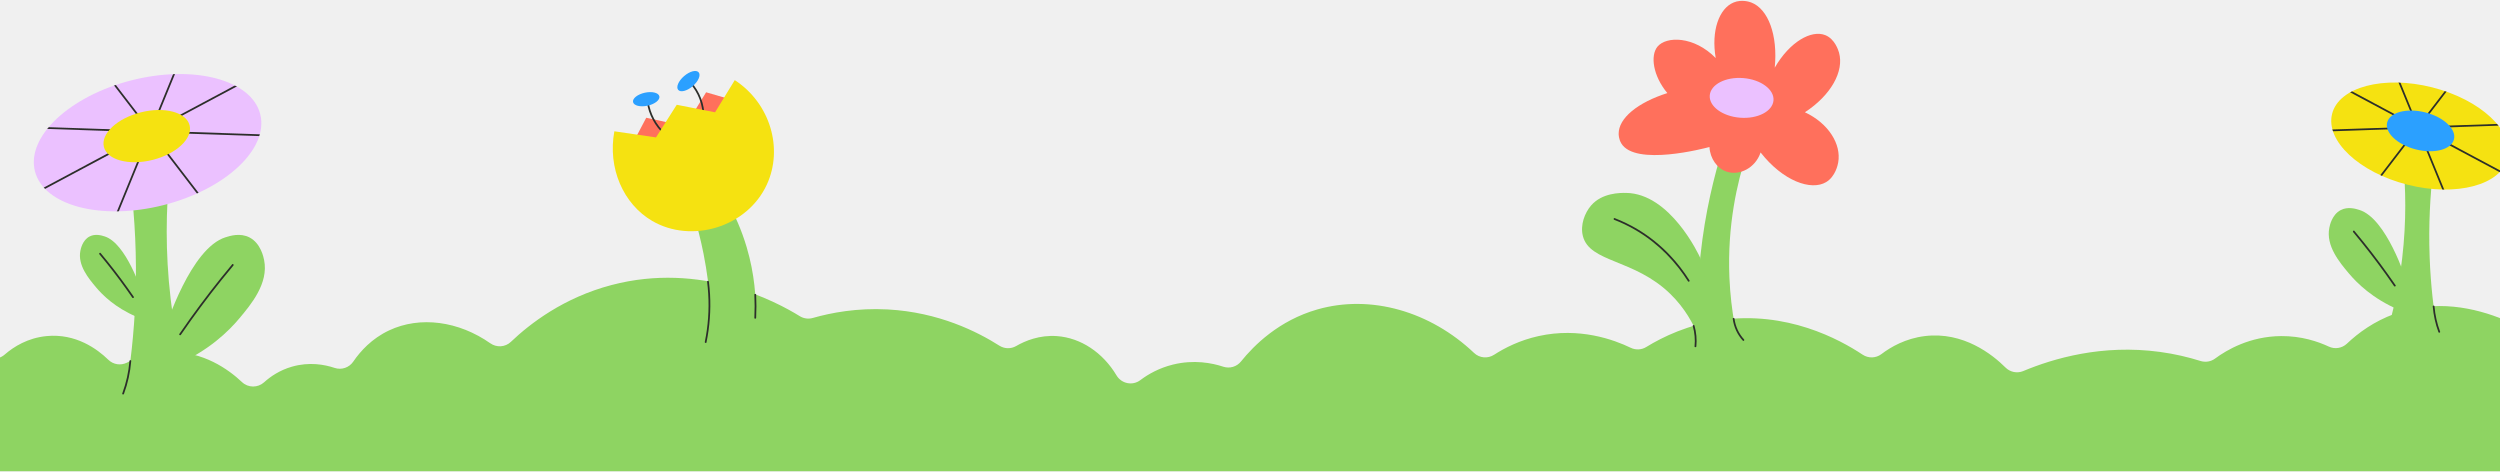
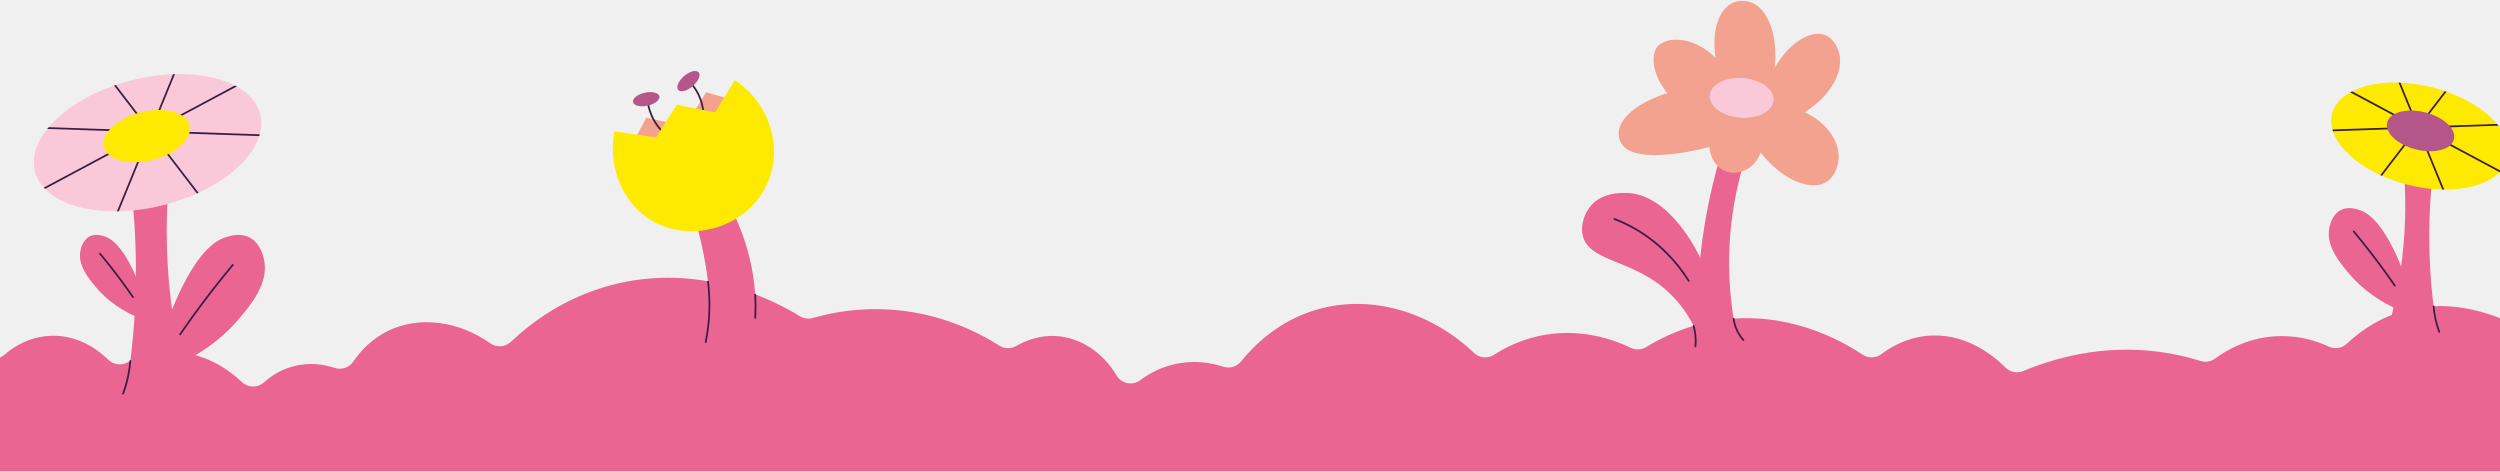
<svg xmlns="http://www.w3.org/2000/svg" width="1512" height="285" viewBox="0 0 1512 285" fill="none">
-   <path d="M-101.993 190.252C-97.038 187.973 -74.517 178.267 -47.568 187.145C-29.576 193.071 -18.046 204.503 -11.497 213.054C-8.03 217.584 -1.494 218.21 2.808 214.468C8.388 209.615 16.849 204.373 28.133 203.267C45.872 201.526 58.909 211.135 65.516 217.589C68.532 220.533 73.07 221.211 76.825 219.311C82.981 216.194 91.773 213.011 102.491 212.833C122.928 212.496 138.087 223.293 146.351 231.089C150.097 234.624 155.907 234.658 159.729 231.205C163.619 227.684 169.165 223.904 176.541 221.773C186.98 218.758 196.224 220.446 202.337 222.5C206.543 223.914 211.153 222.375 213.655 218.7C217.895 212.486 224.8 204.777 235.331 199.823C254.092 190.998 277.405 194.186 296.555 207.629C300.401 210.332 305.587 209.985 308.992 206.744C320.636 195.658 340.876 180.027 369.836 172.395C424.007 158.125 469.188 182.24 483.713 191.219C486.071 192.676 488.923 193.066 491.589 192.306C502.83 189.093 518.383 186.164 536.808 187.145C567.843 188.8 591.29 200.718 604.428 209.062C607.497 211.01 611.396 211.106 614.541 209.293C620.02 206.133 628.692 202.516 639.218 203.271C653.744 204.305 667.074 213.318 675.261 227.025C678.281 232.08 684.961 233.451 689.657 229.911C694.498 226.27 701.076 222.538 709.446 220.484C722.118 217.373 733.033 219.532 739.866 221.788C743.731 223.067 747.995 221.797 750.55 218.623C758.396 208.874 773.47 193.811 796.749 187.145C829.008 177.911 864.951 188.271 891.524 213.472C894.818 216.598 899.817 217.026 903.63 214.559C910.189 210.317 919.197 205.772 930.487 203.267C955.265 197.769 976.081 205.431 986.275 210.346C989.267 211.789 992.796 211.621 995.629 209.884C1005.83 203.623 1021 196.355 1040.38 193.576C1080.5 187.828 1112.4 205.113 1126.52 214.511C1130 216.824 1134.56 216.68 1137.89 214.155C1143.59 209.832 1152.48 204.69 1164.14 203.262C1187.45 200.405 1205.06 214.429 1212.91 222.269C1215.73 225.087 1219.96 225.953 1223.64 224.419C1241.94 216.786 1271.34 208.091 1306.25 212.823C1315.29 214.049 1323.52 216.012 1330.85 218.315C1333.86 219.258 1337.13 218.743 1339.66 216.868C1346.71 211.659 1360.7 203.392 1379.64 203.262C1391.88 203.175 1401.82 206.518 1408.47 209.62C1412.15 211.337 1416.47 210.63 1419.42 207.84C1426.37 201.266 1435.86 194.326 1448.21 189.834C1497.25 171.996 1543.96 209.957 1547.39 212.828V284.993H-101.993V190.248V190.252Z" fill="#8ED462" />
-   <path d="M1027.73 219.298C1026.2 201.344 1025.76 179.202 1028.48 154.106C1031.27 128.385 1036.65 106.392 1042.16 88.914C1046.86 90.371 1051.55 91.829 1056.24 93.286C1050.71 110.297 1044.61 136.215 1045.95 167.904C1046.82 188.465 1050.59 205.904 1054.58 219.298H1027.73Z" fill="#8ED462" />
-   <path d="M1028.29 155.924C1027.42 154.005 1010.1 116.949 983.385 116.67C979.99 116.636 968.945 116.516 962.213 124.374C958.535 128.669 955.601 135.98 957.325 142.746C961.44 158.945 988.258 156.424 1010.22 177.778C1019.35 186.657 1024.21 196.323 1026.71 202.297C1028.65 197.107 1030.95 189.162 1031.29 179.24C1031.62 169.323 1029.88 161.239 1028.29 155.929V155.924Z" fill="#8ED462" />
-   <path d="M1008.41 56.291C990.606 61.966 978.856 71.393 978.962 80.978C978.966 81.44 979.029 84.143 980.517 86.658C988.897 100.807 1031.1 89.669 1033.88 88.914C1034.27 95.911 1038.5 101.89 1044.32 103.828C1052 106.396 1061.66 101.644 1064.81 92.208C1078.28 109.436 1095.35 115.582 1104.44 110.138C1110.1 106.752 1111.52 99.581 1111.75 98.23C1113.7 87.168 1105.87 74.567 1091.6 67.896C1107.29 57.676 1115.45 43.161 1112.23 31.782C1111.85 30.441 1109.73 23.539 1103.89 21.235C1095.56 17.955 1082.5 25.145 1073.36 40.93C1075.31 21.259 1069.41 5.398 1059.16 1.507C1058.28 1.175 1053.46 -0.556 1048.47 1.507C1039.73 5.119 1034.83 18.561 1037.66 35.111C1024.49 21.697 1007.78 21.808 1002.48 28.171C997.963 33.591 999.759 45.908 1008.39 56.282L1008.41 56.291Z" fill="#FF705C" />
-   <path d="M1072.61 60.715C1073.13 54.094 1064.91 48.052 1054.27 47.219C1043.63 46.385 1034.58 51.076 1034.06 57.697C1033.54 64.317 1041.75 70.359 1052.4 71.193C1063.04 72.026 1072.09 67.335 1072.61 60.715Z" fill="#EBC1FF" />
-   <path d="M79.206 112.605C81.492 132.04 82.851 154.765 81.919 180.081C81.122 201.81 78.784 221.433 75.835 238.554H114.971C110.217 222.313 105.814 202.921 103.221 180.841C99.811 151.807 100.493 126.249 102.491 105.732C94.731 108.022 86.966 110.311 79.206 112.6V112.605Z" fill="#8ED462" />
-   <path d="M98.768 124.082C136.403 114.579 162.654 89.961 157.402 69.096C152.15 48.231 117.384 39.021 79.749 48.524C42.114 58.027 15.863 82.645 21.115 103.51C26.367 124.374 61.133 133.585 98.768 124.082Z" fill="#EBC1FF" />
-   <path d="M99.172 200.872C100.579 196.38 115.441 150.094 136.373 143.51C139.167 142.63 145.309 140.696 150.913 143.611C157.712 147.146 159.398 155.577 159.748 157.342C162.553 171.371 151.782 184.198 144.69 192.643C138.452 200.073 126.337 212.232 105.823 221.023L99.172 200.877V200.872Z" fill="#8ED462" />
-   <path d="M378.917 93.848L390.845 71.215L418.129 77.183L378.917 93.848Z" fill="#FF705C" />
-   <path d="M451.608 62.952L427.065 55.815L412.396 79.616L451.608 62.952Z" fill="#FF705C" />
-   <path d="M391.21 61.788C392.333 69.272 396.04 76.226 401.61 81.334C402.124 81.805 402.888 81.04 402.374 80.569C396.929 75.572 393.351 68.815 392.251 61.5C392.151 60.812 391.109 61.105 391.21 61.788Z" fill="#2C2E2A" />
-   <path d="M417.193 50.328C422.297 55.955 425.058 63.361 424.972 70.956C424.962 71.653 426.042 71.653 426.052 70.956C426.139 63.073 423.253 55.397 417.956 49.563C417.486 49.049 416.727 49.813 417.193 50.328Z" fill="#2C2E2A" />
-   <path d="M391.684 63.922C396.081 62.96 399.262 60.424 398.79 58.257C398.317 56.09 394.37 55.113 389.973 56.075C385.576 57.037 382.395 59.573 382.867 61.74C383.34 63.907 387.287 64.883 391.684 63.922Z" fill="#2BA0FF" />
-   <path d="M418.972 52.101C422.387 49.166 423.986 45.421 422.544 43.738C421.102 42.055 417.164 43.071 413.749 46.007C410.334 48.942 408.735 52.687 410.177 54.37C411.619 56.053 415.557 55.037 418.972 52.101Z" fill="#2BA0FF" />
-   <path d="M419.349 129.12C421.61 136.459 423.747 144.625 425.514 153.552C427.704 164.618 428.933 174.858 429.562 184C438.729 186.29 447.896 188.579 457.063 190.868C457.312 180.47 456.462 165.97 451.603 149.55C448.357 138.59 444.136 129.514 440.198 122.449C433.245 124.671 426.297 126.893 419.344 129.115L419.349 129.12Z" fill="#8ED462" />
-   <path d="M371.56 79.409C367.436 101.615 376.939 123.45 394.552 133.674C418.196 147.396 451.877 137.522 463.805 111.585C473.798 89.856 465.903 62.538 444.391 48.451C440.42 54.944 436.448 61.432 432.472 67.925C424.746 66.405 417.02 64.885 409.294 63.365C405.111 69.949 400.924 76.529 396.742 83.108C388.348 81.872 379.949 80.641 371.556 79.405L371.56 79.409Z" fill="#F5E211" />
-   <path d="M109.401 202.513C117.151 191.215 125.309 180.207 133.876 169.52C136.277 166.524 138.712 163.552 141.175 160.603C141.617 160.074 140.858 159.305 140.411 159.839C131.533 170.463 123.048 181.414 114.985 192.668C112.781 195.746 110.611 198.843 108.469 201.965C108.075 202.542 109.012 203.08 109.401 202.513Z" fill="#2C2E2A" />
-   <path d="M86.553 178.884C85.674 176.07 76.368 147.093 63.259 142.967C61.506 142.414 57.66 141.207 54.155 143.029C49.9 145.242 48.844 150.522 48.623 151.624C46.87 160.406 53.612 168.438 58.054 173.728C61.962 178.379 69.545 185.992 82.39 191.499L86.553 178.884Z" fill="#8ED462" />
-   <path d="M80.911 179.47C76.037 172.361 70.899 165.436 65.511 158.707C63.989 156.803 62.443 154.918 60.882 153.052C60.436 152.518 59.677 153.287 60.119 153.816C65.656 160.439 70.942 167.268 75.965 174.285C77.324 176.18 78.659 178.094 79.98 180.013C80.368 180.586 81.31 180.042 80.911 179.465V179.47Z" fill="#2C2E2A" />
+   <path d="M-101.993 190.252C-97.038 187.973 -74.517 178.267 -47.568 187.145C-29.576 193.071 -18.046 204.503 -11.497 213.054C-8.03 217.584 -1.494 218.21 2.808 214.468C8.388 209.615 16.849 204.373 28.133 203.267C45.872 201.526 58.909 211.135 65.516 217.589C68.532 220.533 73.07 221.211 76.825 219.311C82.981 216.194 91.773 213.011 102.491 212.833C122.928 212.496 138.087 223.293 146.351 231.089C150.097 234.624 155.907 234.658 159.729 231.205C163.619 227.684 169.165 223.904 176.541 221.773C186.98 218.758 196.224 220.446 202.337 222.5C206.543 223.914 211.153 222.375 213.655 218.7C217.895 212.486 224.8 204.777 235.331 199.823C254.092 190.998 277.405 194.186 296.555 207.629C300.401 210.332 305.587 209.985 308.992 206.744C320.636 195.658 340.876 180.027 369.836 172.395C424.007 158.125 469.188 182.24 483.713 191.219C486.071 192.676 488.923 193.066 491.589 192.306C502.83 189.093 518.383 186.164 536.808 187.145C567.843 188.8 591.29 200.718 604.428 209.062C607.497 211.01 611.396 211.106 614.541 209.293C620.02 206.133 628.692 202.516 639.218 203.271C653.744 204.305 667.074 213.318 675.261 227.025C678.281 232.08 684.961 233.451 689.657 229.911C694.498 226.27 701.076 222.538 709.446 220.484C722.118 217.373 733.033 219.532 739.866 221.788C743.731 223.067 747.995 221.797 750.55 218.623C758.396 208.874 773.47 193.811 796.749 187.145C829.008 177.911 864.951 188.271 891.524 213.472C894.818 216.598 899.817 217.026 903.63 214.559C910.189 210.317 919.197 205.772 930.487 203.267C955.265 197.769 976.081 205.431 986.275 210.346C989.267 211.789 992.796 211.621 995.629 209.884C1005.83 203.623 1021 196.355 1040.38 193.576C1080.5 187.828 1112.4 205.113 1126.52 214.511C1130 216.824 1134.56 216.68 1137.89 214.155C1143.59 209.832 1152.48 204.69 1164.14 203.262C1187.45 200.405 1205.06 214.429 1212.91 222.269C1215.73 225.087 1219.96 225.953 1223.64 224.419C1241.94 216.786 1271.34 208.091 1306.25 212.823C1315.29 214.049 1323.52 216.012 1330.85 218.315C1333.86 219.258 1337.13 218.743 1339.66 216.868C1346.71 211.659 1360.7 203.392 1379.64 203.262C1391.88 203.175 1401.82 206.518 1408.47 209.62C1412.15 211.337 1416.47 210.63 1419.42 207.84C1426.37 201.266 1435.86 194.326 1448.21 189.834C1497.25 171.996 1543.96 209.957 1547.39 212.828V284.993H-101.993V190.248V190.252Z" fill="#ea6592" />
+   <path d="M1027.73 219.298C1026.2 201.344 1025.76 179.202 1028.48 154.106C1031.27 128.385 1036.65 106.392 1042.16 88.914C1046.86 90.371 1051.55 91.829 1056.24 93.286C1050.71 110.297 1044.61 136.215 1045.95 167.904C1046.82 188.465 1050.59 205.904 1054.58 219.298H1027.73Z" fill="#ea6592" />
+   <path d="M1028.29 155.924C1027.42 154.005 1010.1 116.949 983.385 116.67C979.99 116.636 968.945 116.516 962.213 124.374C958.535 128.669 955.601 135.98 957.325 142.746C961.44 158.945 988.258 156.424 1010.22 177.778C1019.35 186.657 1024.21 196.323 1026.71 202.297C1028.65 197.107 1030.95 189.162 1031.29 179.24C1031.62 169.323 1029.88 161.239 1028.29 155.929V155.924Z" fill="#ea6592" />
+   <path d="M1008.41 56.291C990.606 61.966 978.856 71.393 978.962 80.978C978.966 81.44 979.029 84.143 980.517 86.658C988.897 100.807 1031.1 89.669 1033.88 88.914C1034.27 95.911 1038.5 101.89 1044.32 103.828C1052 106.396 1061.66 101.644 1064.81 92.208C1078.28 109.436 1095.35 115.582 1104.44 110.138C1110.1 106.752 1111.52 99.581 1111.75 98.23C1113.7 87.168 1105.87 74.567 1091.6 67.896C1107.29 57.676 1115.45 43.161 1112.23 31.782C1111.85 30.441 1109.73 23.539 1103.89 21.235C1095.56 17.955 1082.5 25.145 1073.36 40.93C1075.31 21.259 1069.41 5.398 1059.16 1.507C1058.28 1.175 1053.46 -0.556 1048.47 1.507C1039.73 5.119 1034.83 18.561 1037.66 35.111C1024.49 21.697 1007.78 21.808 1002.48 28.171C997.963 33.591 999.759 45.908 1008.39 56.282L1008.41 56.291Z" fill="#f2a28e" />
+   <path d="M1072.61 60.715C1073.13 54.094 1064.91 48.052 1054.27 47.219C1043.63 46.385 1034.58 51.076 1034.06 57.697C1033.54 64.317 1041.75 70.359 1052.4 71.193C1063.04 72.026 1072.09 67.335 1072.61 60.715Z" fill="#f9c9da" />
+   <path d="M79.206 112.605C81.492 132.04 82.851 154.765 81.919 180.081C81.122 201.81 78.784 221.433 75.835 238.554H114.971C110.217 222.313 105.814 202.921 103.221 180.841C99.811 151.807 100.493 126.249 102.491 105.732C94.731 108.022 86.966 110.311 79.206 112.6V112.605Z" fill="#ea6592" />
+   <path d="M98.768 124.082C136.403 114.579 162.654 89.961 157.402 69.096C152.15 48.231 117.384 39.021 79.749 48.524C42.114 58.027 15.863 82.645 21.115 103.51C26.367 124.374 61.133 133.585 98.768 124.082Z" fill="#f9c9da" />
+   <path d="M99.172 200.872C100.579 196.38 115.441 150.094 136.373 143.51C139.167 142.63 145.309 140.696 150.913 143.611C157.712 147.146 159.398 155.577 159.748 157.342C162.553 171.371 151.782 184.198 144.69 192.643C138.452 200.073 126.337 212.232 105.823 221.023L99.172 200.877V200.872Z" fill="#ea6592" />
+   <path d="M378.917 93.848L390.845 71.215L418.129 77.183L378.917 93.848Z" fill="#f2a28e" />
+   <path d="M451.608 62.952L427.065 55.815L412.396 79.616L451.608 62.952Z" fill="#f2a28e" />
+   <path d="M391.21 61.788C392.333 69.272 396.04 76.226 401.61 81.334C402.124 81.805 402.888 81.04 402.374 80.569C396.929 75.572 393.351 68.815 392.251 61.5C392.151 60.812 391.109 61.105 391.21 61.788Z" fill="#3a1f3f" />
+   <path d="M417.193 50.328C422.297 55.955 425.058 63.361 424.972 70.956C424.962 71.653 426.042 71.653 426.052 70.956C426.139 63.073 423.253 55.397 417.956 49.563C417.486 49.049 416.727 49.813 417.193 50.328Z" fill="#3a1f3f" />
+   <path d="M391.684 63.922C396.081 62.96 399.262 60.424 398.79 58.257C398.317 56.09 394.37 55.113 389.973 56.075C385.576 57.037 382.395 59.573 382.867 61.74C383.34 63.907 387.287 64.883 391.684 63.922Z" fill="#b5568b" />
+   <path d="M418.972 52.101C422.387 49.166 423.986 45.421 422.544 43.738C421.102 42.055 417.164 43.071 413.749 46.007C410.334 48.942 408.735 52.687 410.177 54.37C411.619 56.053 415.557 55.037 418.972 52.101Z" fill="#b5568b" />
+   <path d="M419.349 129.12C421.61 136.459 423.747 144.625 425.514 153.552C427.704 164.618 428.933 174.858 429.562 184C438.729 186.29 447.896 188.579 457.063 190.868C457.312 180.47 456.462 165.97 451.603 149.55C448.357 138.59 444.136 129.514 440.198 122.449C433.245 124.671 426.297 126.893 419.344 129.115L419.349 129.12Z" fill="#ea6592" />
+   <path d="M371.56 79.409C367.436 101.615 376.939 123.45 394.552 133.674C418.196 147.396 451.877 137.522 463.805 111.585C473.798 89.856 465.903 62.538 444.391 48.451C440.42 54.944 436.448 61.432 432.472 67.925C424.746 66.405 417.02 64.885 409.294 63.365C405.111 69.949 400.924 76.529 396.742 83.108C388.348 81.872 379.949 80.641 371.556 79.405L371.56 79.409Z" fill="#fdea00" />
+   <path d="M109.401 202.513C117.151 191.215 125.309 180.207 133.876 169.52C136.277 166.524 138.712 163.552 141.175 160.603C141.617 160.074 140.858 159.305 140.411 159.839C131.533 170.463 123.048 181.414 114.985 192.668C112.781 195.746 110.611 198.843 108.469 201.965C108.075 202.542 109.012 203.08 109.401 202.513Z" fill="#3a1f3f" />
+   <path d="M86.553 178.884C85.674 176.07 76.368 147.093 63.259 142.967C61.506 142.414 57.66 141.207 54.155 143.029C49.9 145.242 48.844 150.522 48.623 151.624C46.87 160.406 53.612 168.438 58.054 173.728C61.962 178.379 69.545 185.992 82.39 191.499L86.553 178.884Z" fill="#ea6592" />
+   <path d="M80.911 179.47C76.037 172.361 70.899 165.436 65.511 158.707C63.989 156.803 62.443 154.918 60.882 153.052C60.436 152.518 59.677 153.287 60.119 153.816C65.656 160.439 70.942 167.268 75.965 174.285C77.324 176.18 78.659 178.094 79.98 180.013C80.368 180.586 81.31 180.042 80.911 179.465V179.47Z" fill="#3a1f3f" />
  <mask id="mask0_8471_11690" style="mask-type:luminance" maskUnits="userSpaceOnUse" x="20" y="44" width="139" height="84">
    <path d="M98.768 124.084C136.403 114.581 162.654 89.963 157.402 69.098C152.15 48.233 117.384 39.023 79.749 48.526C42.114 58.029 15.863 82.647 21.115 103.511C26.367 124.376 61.133 133.587 98.768 124.084Z" fill="white" />
  </mask>
  <g mask="url(#mask0_8471_11690)">
-     <path d="M25.194 77.854C34.265 78.162 43.331 78.465 52.402 78.773C61.472 79.08 70.538 79.383 79.609 79.691C88.718 79.999 97.828 80.307 106.937 80.615C116.008 80.922 125.074 81.225 134.144 81.533C143.215 81.841 152.281 82.144 161.352 82.452C162.471 82.49 163.59 82.529 164.708 82.567C165.405 82.591 165.405 81.509 164.708 81.485C155.638 81.177 146.572 80.874 137.501 80.567C128.43 80.259 119.364 79.956 110.293 79.648C101.184 79.34 92.075 79.032 82.966 78.725C73.895 78.417 64.829 78.114 55.758 77.806C46.687 77.498 37.621 77.195 28.551 76.887C27.432 76.849 26.313 76.81 25.194 76.772C24.498 76.748 24.498 77.83 25.194 77.854Z" fill="#2C2E2A" />
-     <path d="M108.411 35.684C103.071 48.733 97.731 61.781 92.392 74.829C87.052 87.876 81.712 100.925 76.373 113.972C73.371 121.312 70.365 128.651 67.364 135.99C67.1 136.634 68.147 136.913 68.406 136.279C73.746 123.231 79.086 110.183 84.425 97.135C89.765 84.087 95.105 71.039 100.444 57.991C103.446 50.651 106.452 43.312 109.453 35.973C109.717 35.329 108.67 35.05 108.411 35.684Z" fill="#2C2E2A" />
-     <path d="M18.961 118.677C27.859 113.925 36.757 109.168 45.65 104.417C54.51 99.684 63.374 94.947 72.233 90.214C81.093 85.482 89.957 80.745 98.817 76.012C107.676 71.28 116.613 66.504 125.506 61.752C134.399 57 143.229 52.282 152.089 47.55C153.184 46.963 154.279 46.381 155.373 45.794C155.988 45.468 155.441 44.534 154.826 44.861C145.928 49.613 137.03 54.37 128.137 59.121C119.278 63.854 110.413 68.591 101.554 73.324C92.694 78.056 83.83 82.793 74.971 87.526C66.073 92.278 57.175 97.034 48.282 101.786C39.388 106.538 30.558 111.256 21.698 115.988C20.603 116.575 19.509 117.157 18.414 117.744C17.799 118.071 18.346 119.004 18.961 118.677Z" fill="#2C2E2A" />
-     <path d="M65.607 47.313C72.853 56.759 80.099 66.21 87.345 75.655C94.591 85.101 101.837 94.552 109.083 103.997C113.17 109.321 117.251 114.65 121.338 119.974C121.755 120.518 122.697 119.979 122.269 119.426C115.023 109.98 107.777 100.53 100.531 91.084C93.285 81.638 86.039 72.188 78.793 62.742C74.706 57.418 70.625 52.089 66.538 46.765C66.121 46.221 65.18 46.76 65.607 47.313Z" fill="#2C2E2A" />
+     <path d="M25.194 77.854C34.265 78.162 43.331 78.465 52.402 78.773C61.472 79.08 70.538 79.383 79.609 79.691C88.718 79.999 97.828 80.307 106.937 80.615C116.008 80.922 125.074 81.225 134.144 81.533C143.215 81.841 152.281 82.144 161.352 82.452C162.471 82.49 163.59 82.529 164.708 82.567C165.405 82.591 165.405 81.509 164.708 81.485C155.638 81.177 146.572 80.874 137.501 80.567C128.43 80.259 119.364 79.956 110.293 79.648C101.184 79.34 92.075 79.032 82.966 78.725C73.895 78.417 64.829 78.114 55.758 77.806C46.687 77.498 37.621 77.195 28.551 76.887C27.432 76.849 26.313 76.81 25.194 76.772C24.498 76.748 24.498 77.83 25.194 77.854Z" fill="#3a1f3f" />
+     <path d="M108.411 35.684C103.071 48.733 97.731 61.781 92.392 74.829C87.052 87.876 81.712 100.925 76.373 113.972C73.371 121.312 70.365 128.651 67.364 135.99C67.1 136.634 68.147 136.913 68.406 136.279C73.746 123.231 79.086 110.183 84.425 97.135C89.765 84.087 95.105 71.039 100.444 57.991C103.446 50.651 106.452 43.312 109.453 35.973C109.717 35.329 108.67 35.05 108.411 35.684Z" fill="#3a1f3f" />
+     <path d="M18.961 118.677C27.859 113.925 36.757 109.168 45.65 104.417C54.51 99.684 63.374 94.947 72.233 90.214C81.093 85.482 89.957 80.745 98.817 76.012C107.676 71.28 116.613 66.504 125.506 61.752C134.399 57 143.229 52.282 152.089 47.55C153.184 46.963 154.279 46.381 155.373 45.794C155.988 45.468 155.441 44.534 154.826 44.861C145.928 49.613 137.03 54.37 128.137 59.121C119.278 63.854 110.413 68.591 101.554 73.324C92.694 78.056 83.83 82.793 74.971 87.526C66.073 92.278 57.175 97.034 48.282 101.786C39.388 106.538 30.558 111.256 21.698 115.988C20.603 116.575 19.509 117.157 18.414 117.744C17.799 118.071 18.346 119.004 18.961 118.677Z" fill="#3a1f3f" />
+     <path d="M65.607 47.313C72.853 56.759 80.099 66.21 87.345 75.655C94.591 85.101 101.837 94.552 109.083 103.997C113.17 109.321 117.251 114.65 121.338 119.974C121.755 120.518 122.697 119.979 122.269 119.426C115.023 109.98 107.777 100.53 100.531 91.084C93.285 81.638 86.039 72.188 78.793 62.742C74.706 57.418 70.625 52.089 66.538 46.765C66.121 46.221 65.18 46.76 65.607 47.313Z" fill="#3a1f3f" />
  </g>
-   <path d="M92.371 96.692C106.684 93.078 116.668 83.716 114.67 75.78C112.673 67.845 99.45 64.342 85.137 67.956C70.824 71.57 60.84 80.933 62.837 88.868C64.835 96.804 78.057 100.307 92.371 96.692Z" fill="#F5E211" />
-   <path d="M1021.81 169.578C1018.38 164.148 1014.44 159.031 1010.02 154.371C1004.19 148.215 997.516 142.852 990.222 138.528C985.867 135.946 981.291 133.748 976.57 131.915C975.922 131.665 975.639 132.709 976.282 132.959C984.609 136.186 992.46 140.644 999.471 146.185C1005.35 150.831 1010.64 156.208 1015.26 162.119C1017.27 164.692 1019.13 167.371 1020.88 170.126C1021.25 170.713 1022.18 170.17 1021.81 169.578Z" fill="#2C2E2A" />
-   <path d="M1047.96 192.801C1048.58 197.736 1050.7 202.353 1054.05 206.027C1054.52 206.542 1055.28 205.777 1054.81 205.262C1051.67 201.814 1049.63 197.433 1049.04 192.801C1048.95 192.118 1047.87 192.113 1047.96 192.801Z" fill="#2C2E2A" />
-   <path d="M1023.79 197.226C1024.91 201.213 1025.28 205.369 1024.87 209.49C1024.81 210.183 1025.89 210.178 1025.95 209.49C1026.36 205.277 1025.98 201.011 1024.83 196.938C1024.64 196.269 1023.6 196.553 1023.79 197.226Z" fill="#2C2E2A" />
-   <path d="M427.656 170.381C428.862 180.062 428.828 189.898 427.493 199.565C427.162 201.979 426.744 204.379 426.259 206.764C426.12 207.443 427.162 207.736 427.301 207.053C429.246 197.54 429.98 187.786 429.438 178.086C429.294 175.513 429.058 172.94 428.741 170.381C428.655 169.698 427.575 169.688 427.661 170.381H427.656Z" fill="#2C2E2A" />
-   <path d="M456.242 178.25C456.458 182.91 456.458 187.575 456.242 192.236C456.208 192.933 457.289 192.928 457.322 192.236C457.538 187.575 457.538 182.91 457.322 178.25C457.289 177.557 456.208 177.552 456.242 178.25Z" fill="#2C2E2A" />
-   <path d="M78.294 218.336C77.742 225.035 76.267 231.634 73.939 237.939C73.698 238.593 74.74 238.877 74.981 238.228C77.348 231.831 78.817 225.136 79.374 218.336C79.432 217.643 78.351 217.643 78.294 218.336Z" fill="#2C2E2A" />
-   <path d="M1471.56 102.89C1469.78 118.04 1468.72 135.758 1469.45 155.491C1470.07 172.43 1471.89 187.728 1474.19 201.075C1464.02 201.075 1453.85 201.075 1443.68 201.075C1447.39 188.411 1450.83 173.3 1452.85 156.087C1455.5 133.454 1454.97 113.528 1453.41 97.537C1459.46 99.321 1465.51 101.106 1471.56 102.89H1471.56Z" fill="#8ED462" />
-   <path d="M1516.69 95.69C1520.78 79.425 1500.32 60.234 1470.98 52.827C1441.64 45.419 1414.54 52.599 1410.45 68.864C1406.36 85.129 1426.82 104.319 1456.15 111.727C1485.49 119.135 1512.59 111.954 1516.69 95.69Z" fill="#F5E211" />
-   <path d="M1456 171.699C1454.9 168.197 1443.31 132.117 1427 126.981C1424.82 126.293 1420.03 124.787 1415.67 127.057C1410.36 129.813 1409.05 136.383 1408.78 137.758C1406.59 148.695 1414.99 158.694 1420.52 165.278C1425.38 171.069 1434.83 180.548 1450.82 187.401C1452.54 182.164 1454.27 176.931 1456 171.694L1456 171.699Z" fill="#8ED462" />
-   <path d="M1448.86 172.493C1442.8 163.662 1436.42 155.058 1429.73 146.704C1427.82 144.324 1425.89 141.967 1423.94 139.63C1423.49 139.096 1422.73 139.865 1423.17 140.394C1430.07 148.652 1436.66 157.165 1442.93 165.913C1444.61 168.27 1446.28 170.646 1447.92 173.041C1448.31 173.613 1449.25 173.07 1448.85 172.493H1448.86Z" fill="#2C2E2A" />
+   <path d="M92.371 96.692C106.684 93.078 116.668 83.716 114.67 75.78C112.673 67.845 99.45 64.342 85.137 67.956C70.824 71.57 60.84 80.933 62.837 88.868C64.835 96.804 78.057 100.307 92.371 96.692Z" fill="#fdea00" />
+   <path d="M1021.81 169.578C1018.38 164.148 1014.44 159.031 1010.02 154.371C1004.19 148.215 997.516 142.852 990.222 138.528C985.867 135.946 981.291 133.748 976.57 131.915C975.922 131.665 975.639 132.709 976.282 132.959C984.609 136.186 992.46 140.644 999.471 146.185C1005.35 150.831 1010.64 156.208 1015.26 162.119C1017.27 164.692 1019.13 167.371 1020.88 170.126C1021.25 170.713 1022.18 170.17 1021.81 169.578Z" fill="#3a1f3f" />
+   <path d="M1047.96 192.801C1048.58 197.736 1050.7 202.353 1054.05 206.027C1054.52 206.542 1055.28 205.777 1054.81 205.262C1051.67 201.814 1049.63 197.433 1049.04 192.801C1048.95 192.118 1047.87 192.113 1047.96 192.801Z" fill="#3a1f3f" />
+   <path d="M1023.79 197.226C1024.91 201.213 1025.28 205.369 1024.87 209.49C1024.81 210.183 1025.89 210.178 1025.95 209.49C1026.36 205.277 1025.98 201.011 1024.83 196.938C1024.64 196.269 1023.6 196.553 1023.79 197.226Z" fill="#3a1f3f" />
+   <path d="M427.656 170.381C428.862 180.062 428.828 189.898 427.493 199.565C427.162 201.979 426.744 204.379 426.259 206.764C426.12 207.443 427.162 207.736 427.301 207.053C429.246 197.54 429.98 187.786 429.438 178.086C429.294 175.513 429.058 172.94 428.741 170.381C428.655 169.698 427.575 169.688 427.661 170.381H427.656Z" fill="#3a1f3f" />
+   <path d="M456.242 178.25C456.458 182.91 456.458 187.575 456.242 192.236C456.208 192.933 457.289 192.928 457.322 192.236C457.538 187.575 457.538 182.91 457.322 178.25C457.289 177.557 456.208 177.552 456.242 178.25Z" fill="#3a1f3f" />
+   <path d="M78.294 218.336C77.742 225.035 76.267 231.634 73.939 237.939C73.698 238.593 74.74 238.877 74.981 238.228C77.348 231.831 78.817 225.136 79.374 218.336C79.432 217.643 78.351 217.643 78.294 218.336Z" fill="#3a1f3f" />
+   <path d="M1471.56 102.89C1469.78 118.04 1468.72 135.758 1469.45 155.491C1470.07 172.43 1471.89 187.728 1474.19 201.075C1464.02 201.075 1453.85 201.075 1443.68 201.075C1447.39 188.411 1450.83 173.3 1452.85 156.087C1455.5 133.454 1454.97 113.528 1453.41 97.537C1459.46 99.321 1465.51 101.106 1471.56 102.89H1471.56Z" fill="#ea6592" />
+   <path d="M1516.69 95.69C1520.78 79.425 1500.32 60.234 1470.98 52.827C1441.64 45.419 1414.54 52.599 1410.45 68.864C1406.36 85.129 1426.82 104.319 1456.15 111.727C1485.49 119.135 1512.59 111.954 1516.69 95.69Z" fill="#fdea00" />
+   <path d="M1456 171.699C1454.9 168.197 1443.31 132.117 1427 126.981C1424.82 126.293 1420.03 124.787 1415.67 127.057C1410.36 129.813 1409.05 136.383 1408.78 137.758C1406.59 148.695 1414.99 158.694 1420.52 165.278C1425.38 171.069 1434.83 180.548 1450.82 187.401C1452.54 182.164 1454.27 176.931 1456 171.694L1456 171.699Z" fill="#ea6592" />
+   <path d="M1448.86 172.493C1442.8 163.662 1436.42 155.058 1429.73 146.704C1427.82 144.324 1425.89 141.967 1423.94 139.63C1423.49 139.096 1422.73 139.865 1423.17 140.394C1430.07 148.652 1436.66 157.165 1442.93 165.913C1444.61 168.27 1446.28 170.646 1447.92 173.041C1448.31 173.613 1449.25 173.07 1448.85 172.493H1448.86Z" fill="#3a1f3f" />
  <mask id="mask1_8471_11690" style="mask-type:luminance" maskUnits="userSpaceOnUse" x="1409" y="49" width="109" height="66">
    <path d="M1516.69 95.69C1520.78 79.425 1500.32 60.234 1470.98 52.827C1441.64 45.419 1414.54 52.599 1410.45 68.864C1406.36 85.129 1426.82 104.319 1456.15 111.727C1485.49 119.135 1512.59 111.954 1516.69 95.69Z" fill="white" />
  </mask>
  <g mask="url(#mask1_8471_11690)">
-     <path d="M1513.67 74.834C1499.54 75.311 1485.4 75.791 1471.27 76.268C1457.14 76.744 1443 77.225 1428.87 77.701C1420.88 77.97 1412.9 78.239 1404.91 78.509C1404.22 78.533 1404.21 79.615 1404.91 79.591C1419.04 79.115 1433.18 78.634 1447.31 78.158C1461.44 77.681 1475.58 77.201 1489.71 76.725C1497.7 76.455 1505.68 76.186 1513.67 75.916C1514.36 75.892 1514.36 74.81 1513.67 74.834Z" fill="#2C2E2A" />
-     <path d="M1447.87 43.184C1452.04 53.366 1456.2 63.547 1460.37 73.729C1464.52 83.872 1468.67 94.015 1472.82 104.163C1475.17 109.901 1477.51 115.638 1479.86 121.381C1480.12 122.015 1481.17 121.736 1480.9 121.092C1476.74 110.91 1472.57 100.729 1468.41 90.547C1464.26 80.404 1460.1 70.261 1455.95 60.113C1453.61 54.376 1451.26 48.638 1448.91 42.895C1448.65 42.261 1447.6 42.54 1447.87 43.184Z" fill="#2C2E2A" />
-     <path d="M1519.01 106.789C1505.13 99.372 1491.25 91.956 1477.36 84.535C1463.47 77.114 1449.74 69.775 1435.92 62.398C1428.17 58.257 1420.42 54.116 1412.66 49.975C1412.05 49.648 1411.5 50.581 1412.12 50.908C1426 58.324 1439.88 65.74 1453.77 73.161C1467.66 80.582 1481.39 87.921 1495.21 95.299C1502.96 99.44 1510.71 103.581 1518.46 107.722C1519.08 108.049 1519.63 107.116 1519.01 106.789Z" fill="#2C2E2A" />
-     <path d="M1481.34 51.505C1475.7 58.854 1470.06 66.203 1464.42 73.556C1458.79 80.91 1453.1 88.321 1447.44 95.699C1444.26 99.85 1441.07 104 1437.89 108.151C1437.47 108.704 1438.4 109.242 1438.82 108.699C1444.46 101.35 1450.1 94.001 1455.73 86.648C1461.39 79.265 1467.06 71.883 1472.72 64.505C1475.9 60.355 1479.08 56.204 1482.27 52.053C1482.69 51.5 1481.75 50.962 1481.34 51.505Z" fill="#2C2E2A" />
+     <path d="M1513.67 74.834C1499.54 75.311 1485.4 75.791 1471.27 76.268C1457.14 76.744 1443 77.225 1428.87 77.701C1420.88 77.97 1412.9 78.239 1404.91 78.509C1404.22 78.533 1404.21 79.615 1404.91 79.591C1419.04 79.115 1433.18 78.634 1447.31 78.158C1461.44 77.681 1475.58 77.201 1489.71 76.725C1497.7 76.455 1505.68 76.186 1513.67 75.916C1514.36 75.892 1514.36 74.81 1513.67 74.834Z" fill="#3a1f3f" />
+     <path d="M1447.87 43.184C1452.04 53.366 1456.2 63.547 1460.37 73.729C1464.52 83.872 1468.67 94.015 1472.82 104.163C1475.17 109.901 1477.51 115.638 1479.86 121.381C1480.12 122.015 1481.17 121.736 1480.9 121.092C1476.74 110.91 1472.57 100.729 1468.41 90.547C1464.26 80.404 1460.1 70.261 1455.95 60.113C1453.61 54.376 1451.26 48.638 1448.91 42.895C1448.65 42.261 1447.6 42.54 1447.87 43.184Z" fill="#3a1f3f" />
+     <path d="M1519.01 106.789C1505.13 99.372 1491.25 91.956 1477.36 84.535C1463.47 77.114 1449.74 69.775 1435.92 62.398C1428.17 58.257 1420.42 54.116 1412.66 49.975C1412.05 49.648 1411.5 50.581 1412.12 50.908C1426 58.324 1439.88 65.74 1453.77 73.161C1467.66 80.582 1481.39 87.921 1495.21 95.299C1502.96 99.44 1510.71 103.581 1518.46 107.722C1519.08 108.049 1519.63 107.116 1519.01 106.789Z" fill="#3a1f3f" />
+     <path d="M1481.34 51.505C1475.7 58.854 1470.06 66.203 1464.42 73.556C1458.79 80.91 1453.1 88.321 1447.44 95.699C1444.26 99.85 1441.07 104 1437.89 108.151C1437.47 108.704 1438.4 109.242 1438.82 108.699C1444.46 101.35 1450.1 94.001 1455.73 86.648C1461.39 79.265 1467.06 71.883 1472.72 64.505C1475.9 60.355 1479.08 56.204 1482.27 52.053C1482.69 51.5 1481.75 50.962 1481.34 51.505Z" fill="#3a1f3f" />
  </g>
-   <path d="M1484.16 84.271C1485.71 78.084 1477.93 70.785 1466.77 67.968C1455.62 65.15 1445.31 67.881 1443.75 74.068C1442.19 80.254 1449.98 87.553 1461.13 90.371C1472.29 93.188 1482.6 90.457 1484.16 84.271Z" fill="#2BA0FF" />
-   <path d="M1471.31 185.314C1471.75 190.624 1472.89 195.852 1474.74 200.854C1474.98 201.503 1476.02 201.219 1475.78 200.565C1473.97 195.659 1472.82 190.528 1472.39 185.314C1472.33 184.627 1471.25 184.617 1471.31 185.314Z" fill="#2C2E2A" />
+   <path d="M1484.16 84.271C1485.71 78.084 1477.93 70.785 1466.77 67.968C1455.62 65.15 1445.31 67.881 1443.75 74.068C1442.19 80.254 1449.98 87.553 1461.13 90.371C1472.29 93.188 1482.6 90.457 1484.16 84.271Z" fill="#b5568b" />
+   <path d="M1471.31 185.314C1471.75 190.624 1472.89 195.852 1474.74 200.854C1474.98 201.503 1476.02 201.219 1475.78 200.565C1473.97 195.659 1472.82 190.528 1472.39 185.314C1472.33 184.627 1471.25 184.617 1471.31 185.314Z" fill="#3a1f3f" />
</svg>
